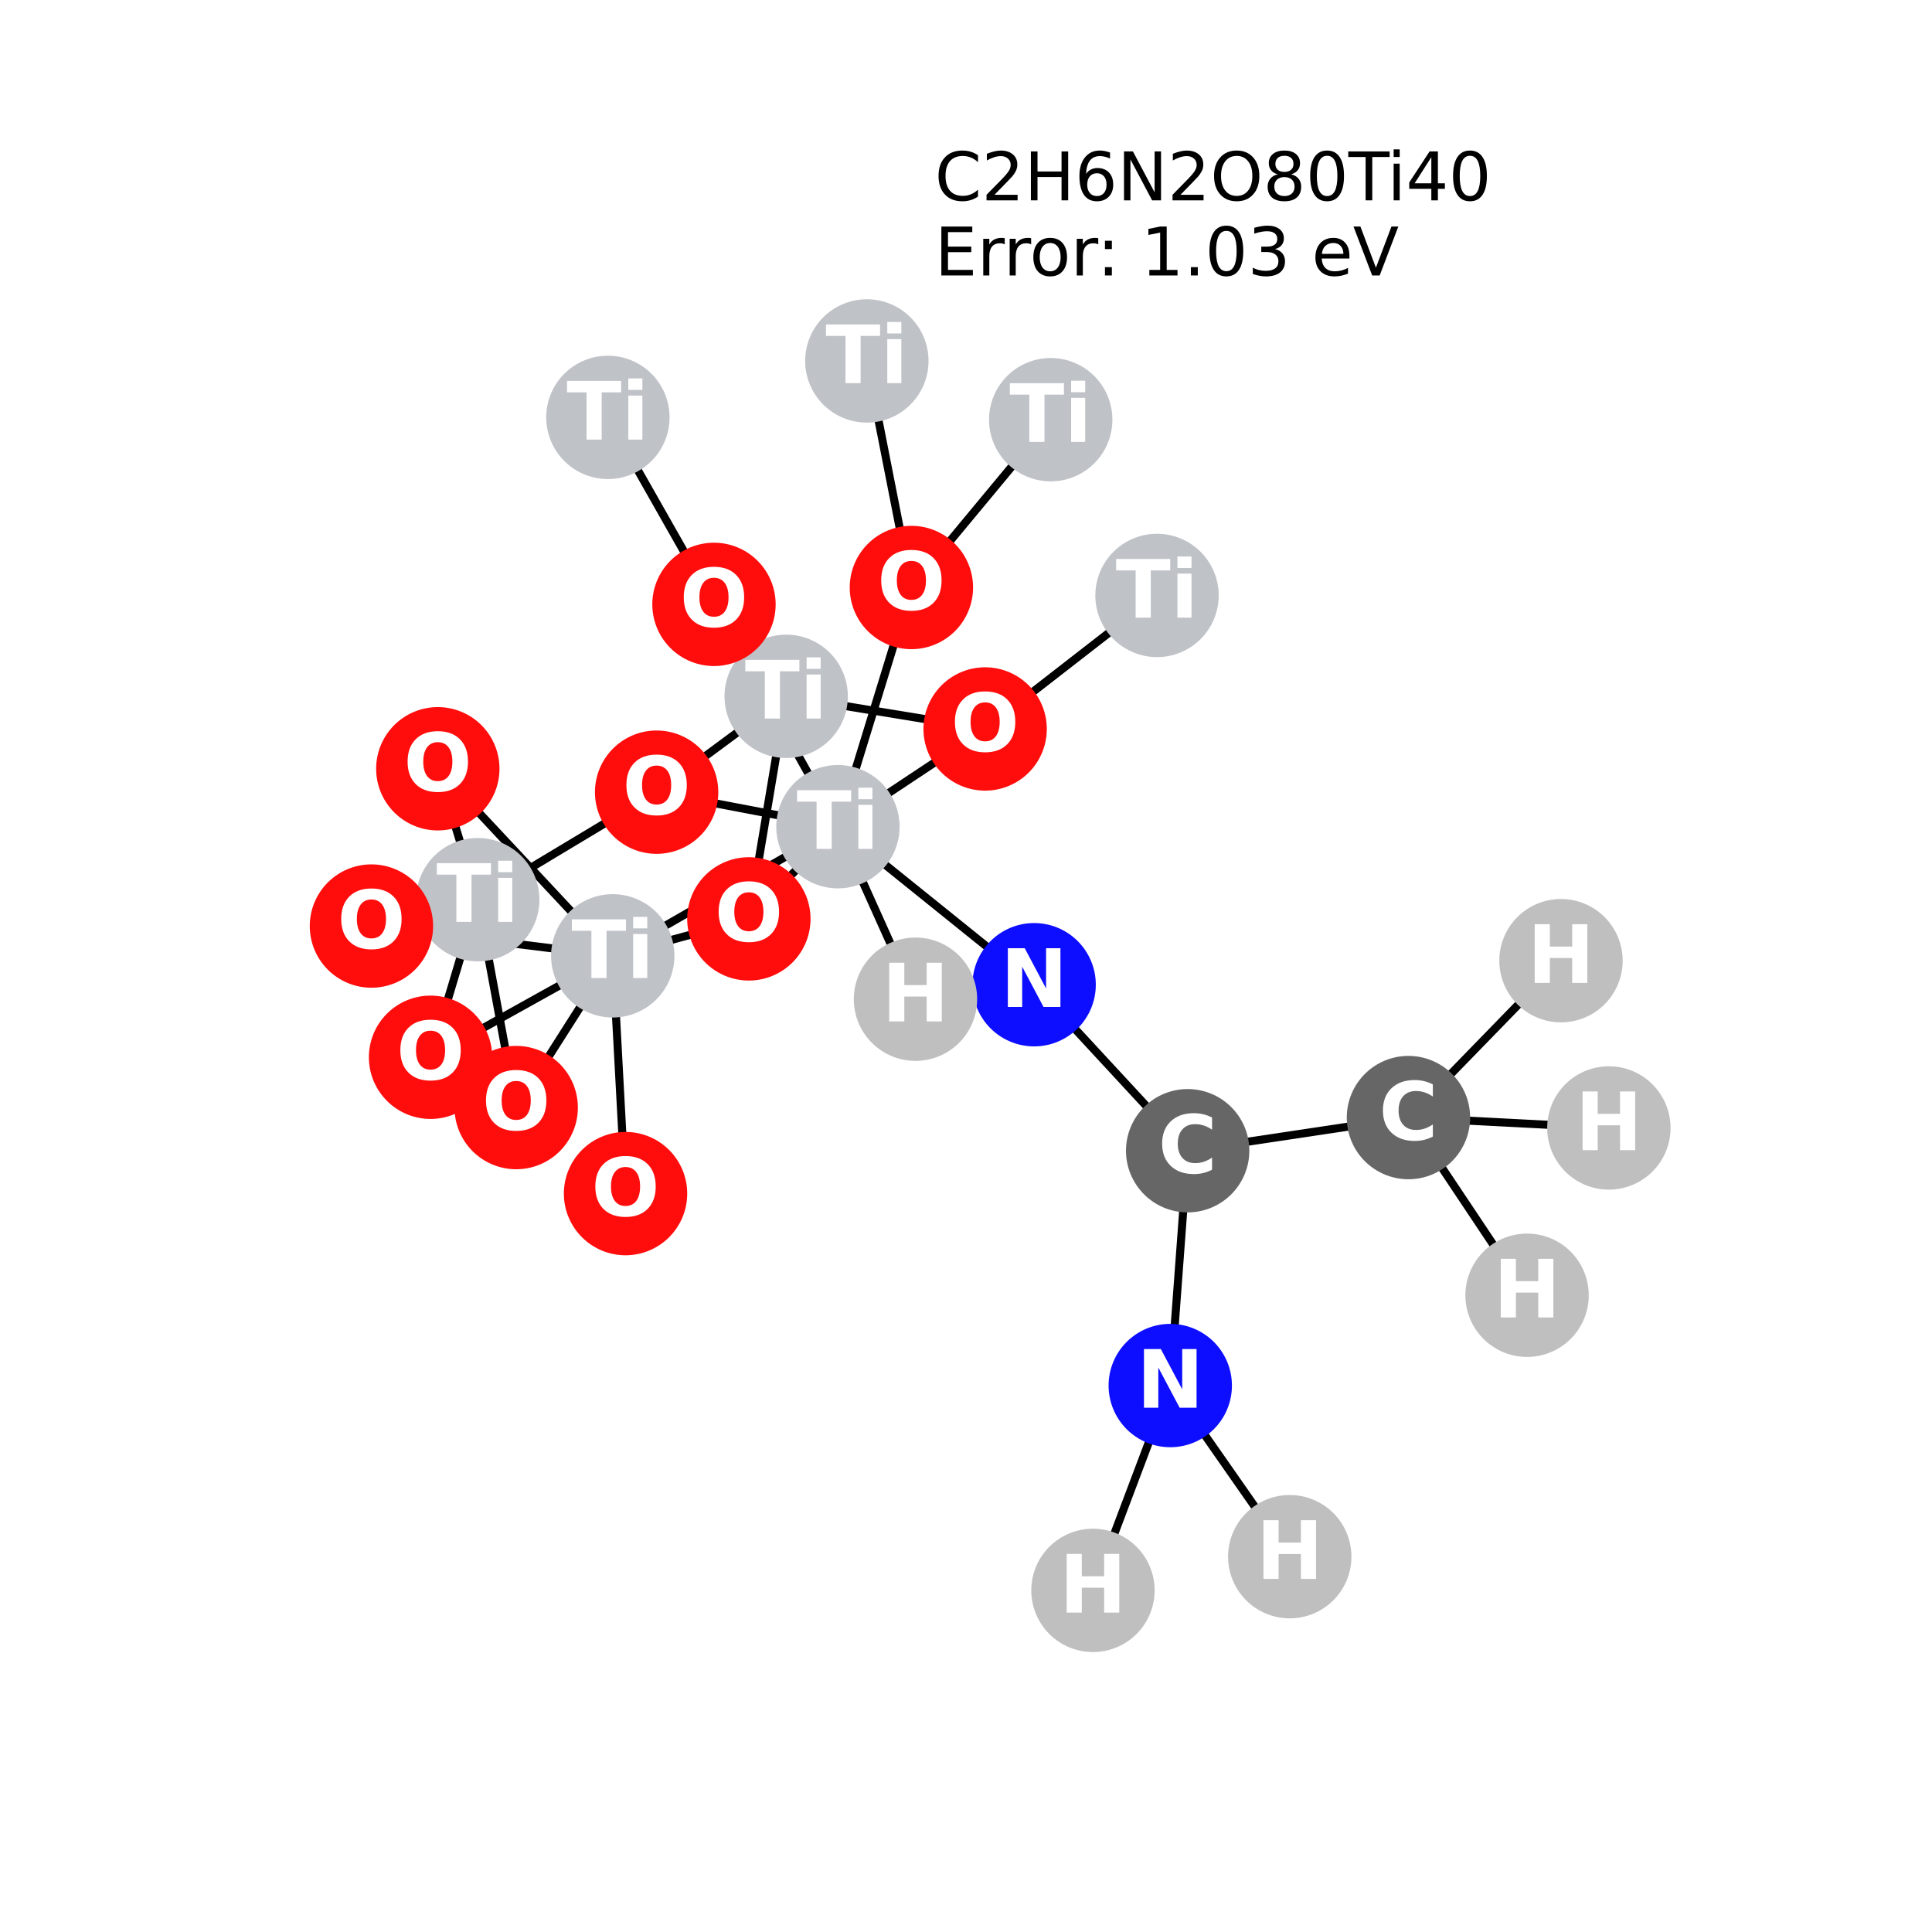
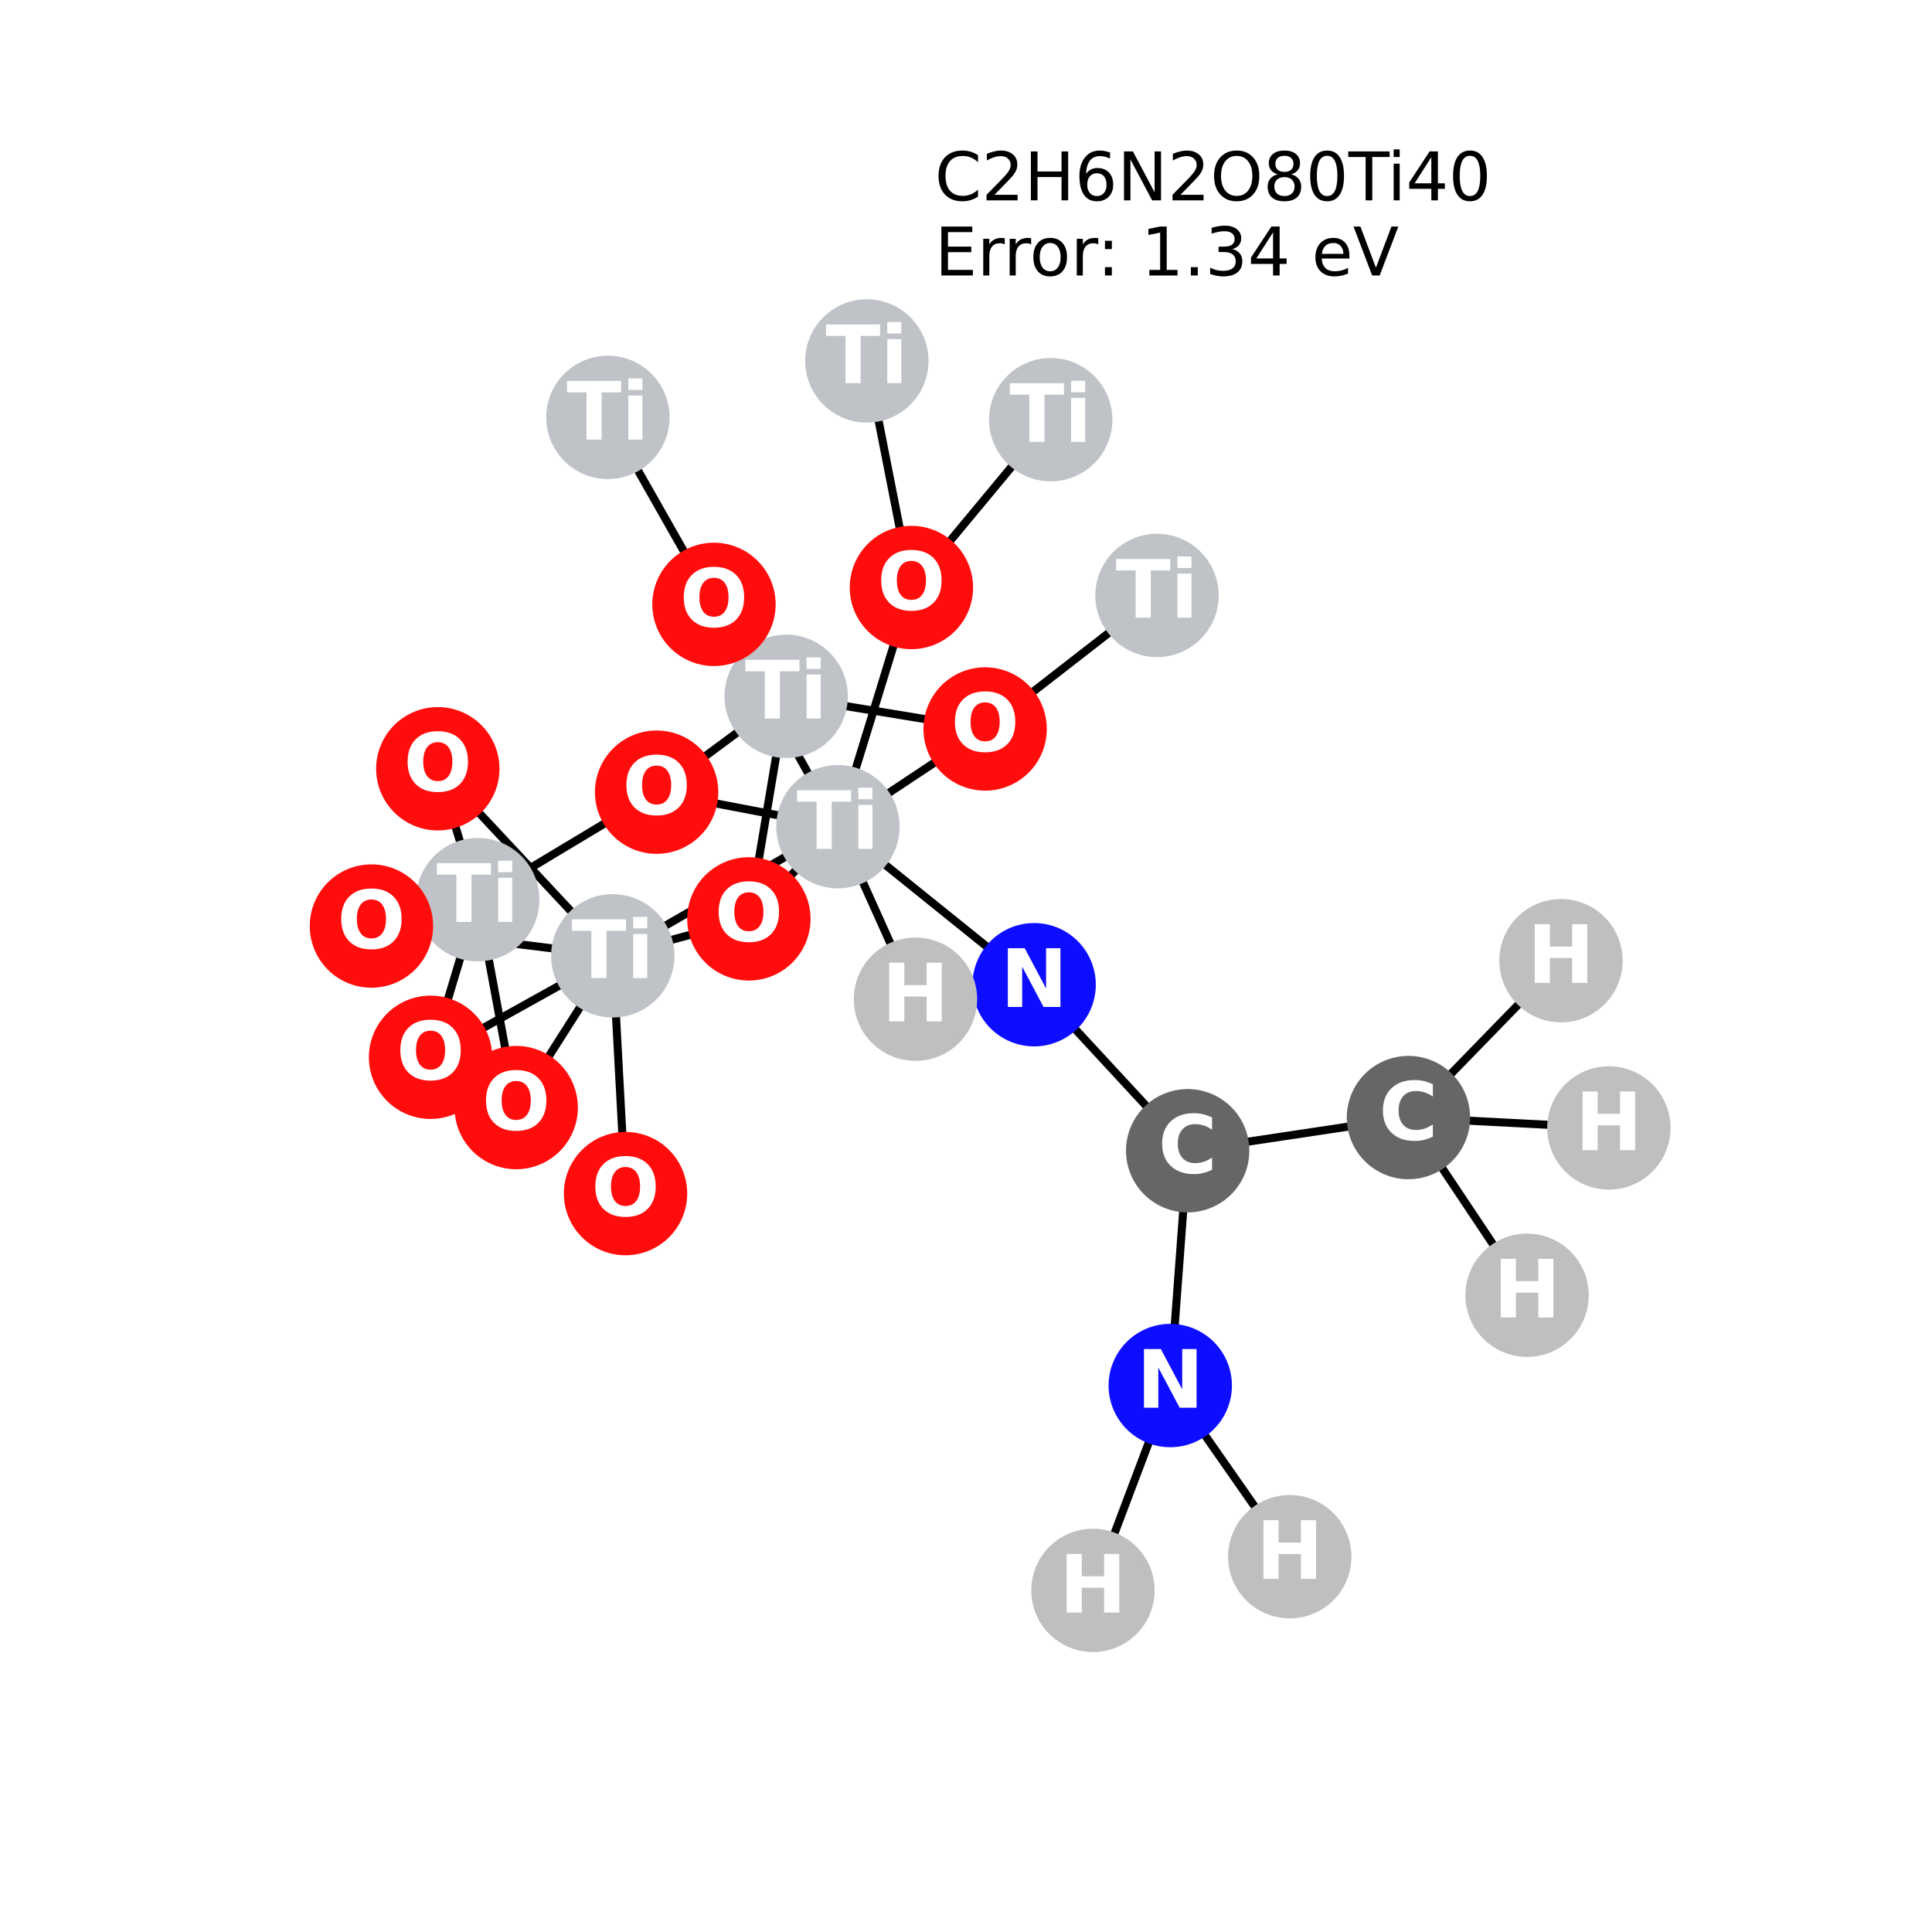
<svg xmlns="http://www.w3.org/2000/svg" xmlns:xlink="http://www.w3.org/1999/xlink" width="288pt" height="288pt" viewBox="0 0 288 288" version="1.1">
  <defs>
    <style type="text/css">*{stroke-linejoin: round; stroke-linecap: butt}</style>
  </defs>
  <g id="figure_1">
    <g id="patch_1">
      <path d="M 0 288  L 288 288  L 288 0  L 0 0  z " style="fill: #ffffff" />
    </g>
    <g id="axes_1">
      <g id="LineCollection_1">
-         <path d="M 239.831 168.142  L 209.955 166.595  " clip-path="url(#p69fdb4db59)" style="fill: none; stroke: #000000; stroke-width: 1.2" />
-         <path d="M 232.694 143.208  L 209.955 166.595  " clip-path="url(#p69fdb4db59)" style="fill: none; stroke: #000000; stroke-width: 1.2" />
-         <path d="M 124.91 123.233  L 91.343 142.485  " clip-path="url(#p69fdb4db59)" style="fill: none; stroke: #000000; stroke-width: 1.2" />
-         <path d="M 124.91 123.233  L 135.861 87.578  " clip-path="url(#p69fdb4db59)" style="fill: none; stroke: #000000; stroke-width: 1.2" />
-         <path d="M 124.91 123.233  L 146.851 108.666  " clip-path="url(#p69fdb4db59)" style="fill: none; stroke: #000000; stroke-width: 1.2" />
-         <path d="M 124.91 123.233  L 97.881 118.088  " clip-path="url(#p69fdb4db59)" style="fill: none; stroke: #000000; stroke-width: 1.2" />
-         <path d="M 124.91 123.233  L 106.431 90.093  " clip-path="url(#p69fdb4db59)" style="fill: none; stroke: #000000; stroke-width: 1.2" />
-         <path d="M 124.91 123.233  L 111.632 136.976  " clip-path="url(#p69fdb4db59)" style="fill: none; stroke: #000000; stroke-width: 1.2" />
-         <path d="M 124.91 123.233  L 154.156 146.791  " clip-path="url(#p69fdb4db59)" style="fill: none; stroke: #000000; stroke-width: 1.2" />
-         <path d="M 124.91 123.233  L 136.469 148.951  " clip-path="url(#p69fdb4db59)" style="fill: none; stroke: #000000; stroke-width: 1.2" />
-         <path d="M 156.627 62.561  L 135.861 87.578  " clip-path="url(#p69fdb4db59)" style="fill: none; stroke: #000000; stroke-width: 1.2" />
-         <path d="M 71.216 134.111  L 64.182 157.606  " clip-path="url(#p69fdb4db59)" style="fill: none; stroke: #000000; stroke-width: 1.2" />
-         <path d="M 71.216 134.111  L 76.949 165.105  " clip-path="url(#p69fdb4db59)" style="fill: none; stroke: #000000; stroke-width: 1.2" />
-         <path d="M 71.216 134.111  L 97.881 118.088  " clip-path="url(#p69fdb4db59)" style="fill: none; stroke: #000000; stroke-width: 1.2" />
-         <path d="M 71.216 134.111  L 65.264 114.598  " clip-path="url(#p69fdb4db59)" style="fill: none; stroke: #000000; stroke-width: 1.2" />
-         <path d="M 71.216 134.111  L 55.369 138.045  " clip-path="url(#p69fdb4db59)" style="fill: none; stroke: #000000; stroke-width: 1.2" />
-         <path d="M 172.474 88.762  L 146.851 108.666  " clip-path="url(#p69fdb4db59)" style="fill: none; stroke: #000000; stroke-width: 1.2" />
-         <path d="M 65.264 114.598  L 91.343 142.485  " clip-path="url(#p69fdb4db59)" style="fill: none; stroke: #000000; stroke-width: 1.2" />
-         <path d="M 117.193 103.799  L 146.851 108.666  " clip-path="url(#p69fdb4db59)" style="fill: none; stroke: #000000; stroke-width: 1.2" />
-         <path d="M 117.193 103.799  L 97.881 118.088  " clip-path="url(#p69fdb4db59)" style="fill: none; stroke: #000000; stroke-width: 1.2" />
-         <path d="M 117.193 103.799  L 106.431 90.093  " clip-path="url(#p69fdb4db59)" style="fill: none; stroke: #000000; stroke-width: 1.2" />
-         <path d="M 117.193 103.799  L 111.632 136.976  " clip-path="url(#p69fdb4db59)" style="fill: none; stroke: #000000; stroke-width: 1.2" />
-         <path d="M 55.369 138.045  L 91.343 142.485  " clip-path="url(#p69fdb4db59)" style="fill: none; stroke: #000000; stroke-width: 1.2" />
-         <path d="M 129.22 53.804  L 135.861 87.578  " clip-path="url(#p69fdb4db59)" style="fill: none; stroke: #000000; stroke-width: 1.2" />
-         <path d="M 91.343 142.485  L 64.182 157.606  " clip-path="url(#p69fdb4db59)" style="fill: none; stroke: #000000; stroke-width: 1.2" />
-         <path d="M 91.343 142.485  L 76.949 165.105  " clip-path="url(#p69fdb4db59)" style="fill: none; stroke: #000000; stroke-width: 1.2" />
-         <path d="M 91.343 142.485  L 111.632 136.976  " clip-path="url(#p69fdb4db59)" style="fill: none; stroke: #000000; stroke-width: 1.2" />
-         <path d="M 91.343 142.485  L 93.248 177.928  " clip-path="url(#p69fdb4db59)" style="fill: none; stroke: #000000; stroke-width: 1.2" />
-         <path d="M 106.431 90.093  L 90.618 62.219  " clip-path="url(#p69fdb4db59)" style="fill: none; stroke: #000000; stroke-width: 1.2" />
-         <path d="M 177.043 171.536  L 154.156 146.791  " clip-path="url(#p69fdb4db59)" style="fill: none; stroke: #000000; stroke-width: 1.2" />
-         <path d="M 177.043 171.536  L 174.448 206.541  " clip-path="url(#p69fdb4db59)" style="fill: none; stroke: #000000; stroke-width: 1.2" />
-         <path d="M 177.043 171.536  L 209.955 166.595  " clip-path="url(#p69fdb4db59)" style="fill: none; stroke: #000000; stroke-width: 1.2" />
-         <path d="M 154.156 146.791  L 136.469 148.951  " clip-path="url(#p69fdb4db59)" style="fill: none; stroke: #000000; stroke-width: 1.2" />
-         <path d="M 174.448 206.541  L 162.925 237.076  " clip-path="url(#p69fdb4db59)" style="fill: none; stroke: #000000; stroke-width: 1.2" />
-         <path d="M 174.448 206.541  L 192.261 232.051  " clip-path="url(#p69fdb4db59)" style="fill: none; stroke: #000000; stroke-width: 1.2" />
-         <path d="M 209.955 166.595  L 227.637 193.083  " clip-path="url(#p69fdb4db59)" style="fill: none; stroke: #000000; stroke-width: 1.2" />
+         <path d="M 239.831 168.142  L 209.955 166.595  " clip-path="url(#pa25689c095)" style="fill: none; stroke: #000000; stroke-width: 1.2" />
+         <path d="M 232.694 143.208  L 209.955 166.595  " clip-path="url(#pa25689c095)" style="fill: none; stroke: #000000; stroke-width: 1.2" />
+         <path d="M 124.91 123.233  L 91.343 142.485  " clip-path="url(#pa25689c095)" style="fill: none; stroke: #000000; stroke-width: 1.2" />
+         <path d="M 124.91 123.233  L 135.861 87.578  " clip-path="url(#pa25689c095)" style="fill: none; stroke: #000000; stroke-width: 1.2" />
+         <path d="M 124.91 123.233  L 146.851 108.666  " clip-path="url(#pa25689c095)" style="fill: none; stroke: #000000; stroke-width: 1.2" />
+         <path d="M 124.91 123.233  L 97.881 118.088  " clip-path="url(#pa25689c095)" style="fill: none; stroke: #000000; stroke-width: 1.2" />
+         <path d="M 124.91 123.233  L 106.431 90.093  " clip-path="url(#pa25689c095)" style="fill: none; stroke: #000000; stroke-width: 1.2" />
+         <path d="M 124.91 123.233  L 111.632 136.976  " clip-path="url(#pa25689c095)" style="fill: none; stroke: #000000; stroke-width: 1.2" />
+         <path d="M 124.91 123.233  L 154.156 146.791  " clip-path="url(#pa25689c095)" style="fill: none; stroke: #000000; stroke-width: 1.2" />
+         <path d="M 124.91 123.233  L 136.469 148.951  " clip-path="url(#pa25689c095)" style="fill: none; stroke: #000000; stroke-width: 1.2" />
+         <path d="M 156.627 62.561  L 135.861 87.578  " clip-path="url(#pa25689c095)" style="fill: none; stroke: #000000; stroke-width: 1.2" />
+         <path d="M 71.216 134.111  L 64.182 157.606  " clip-path="url(#pa25689c095)" style="fill: none; stroke: #000000; stroke-width: 1.2" />
+         <path d="M 71.216 134.111  L 76.949 165.105  " clip-path="url(#pa25689c095)" style="fill: none; stroke: #000000; stroke-width: 1.2" />
+         <path d="M 71.216 134.111  L 97.881 118.088  " clip-path="url(#pa25689c095)" style="fill: none; stroke: #000000; stroke-width: 1.2" />
+         <path d="M 71.216 134.111  L 65.264 114.598  " clip-path="url(#pa25689c095)" style="fill: none; stroke: #000000; stroke-width: 1.2" />
+         <path d="M 71.216 134.111  L 55.369 138.045  " clip-path="url(#pa25689c095)" style="fill: none; stroke: #000000; stroke-width: 1.2" />
+         <path d="M 172.474 88.762  L 146.851 108.666  " clip-path="url(#pa25689c095)" style="fill: none; stroke: #000000; stroke-width: 1.2" />
+         <path d="M 65.264 114.598  L 91.343 142.485  " clip-path="url(#pa25689c095)" style="fill: none; stroke: #000000; stroke-width: 1.2" />
+         <path d="M 117.193 103.799  L 146.851 108.666  " clip-path="url(#pa25689c095)" style="fill: none; stroke: #000000; stroke-width: 1.2" />
+         <path d="M 117.193 103.799  L 97.881 118.088  " clip-path="url(#pa25689c095)" style="fill: none; stroke: #000000; stroke-width: 1.2" />
+         <path d="M 117.193 103.799  L 106.431 90.093  " clip-path="url(#pa25689c095)" style="fill: none; stroke: #000000; stroke-width: 1.2" />
+         <path d="M 117.193 103.799  L 111.632 136.976  " clip-path="url(#pa25689c095)" style="fill: none; stroke: #000000; stroke-width: 1.2" />
+         <path d="M 55.369 138.045  L 91.343 142.485  " clip-path="url(#pa25689c095)" style="fill: none; stroke: #000000; stroke-width: 1.2" />
+         <path d="M 129.22 53.804  L 135.861 87.578  " clip-path="url(#pa25689c095)" style="fill: none; stroke: #000000; stroke-width: 1.2" />
+         <path d="M 91.343 142.485  L 64.182 157.606  " clip-path="url(#pa25689c095)" style="fill: none; stroke: #000000; stroke-width: 1.2" />
+         <path d="M 91.343 142.485  L 76.949 165.105  " clip-path="url(#pa25689c095)" style="fill: none; stroke: #000000; stroke-width: 1.2" />
+         <path d="M 91.343 142.485  L 111.632 136.976  " clip-path="url(#pa25689c095)" style="fill: none; stroke: #000000; stroke-width: 1.2" />
+         <path d="M 91.343 142.485  L 93.248 177.928  " clip-path="url(#pa25689c095)" style="fill: none; stroke: #000000; stroke-width: 1.2" />
+         <path d="M 106.431 90.093  L 90.618 62.219  " clip-path="url(#pa25689c095)" style="fill: none; stroke: #000000; stroke-width: 1.2" />
+         <path d="M 177.043 171.536  L 154.156 146.791  " clip-path="url(#pa25689c095)" style="fill: none; stroke: #000000; stroke-width: 1.2" />
+         <path d="M 177.043 171.536  L 174.448 206.541  " clip-path="url(#pa25689c095)" style="fill: none; stroke: #000000; stroke-width: 1.2" />
+         <path d="M 177.043 171.536  L 209.955 166.595  " clip-path="url(#pa25689c095)" style="fill: none; stroke: #000000; stroke-width: 1.2" />
+         <path d="M 154.156 146.791  L 136.469 148.951  " clip-path="url(#pa25689c095)" style="fill: none; stroke: #000000; stroke-width: 1.2" />
+         <path d="M 174.448 206.541  L 162.925 237.076  " clip-path="url(#pa25689c095)" style="fill: none; stroke: #000000; stroke-width: 1.2" />
+         <path d="M 174.448 206.541  L 192.261 232.051  " clip-path="url(#pa25689c095)" style="fill: none; stroke: #000000; stroke-width: 1.2" />
+         <path d="M 209.955 166.595  L 227.637 193.083  " clip-path="url(#pa25689c095)" style="fill: none; stroke: #000000; stroke-width: 1.2" />
      </g>
      <g id="PathCollection_1">
        <defs>
-           <path id="C0_0_588d892ccf" d="M 0 8.944  C 2.372 8.944 4.647 8.002 6.325 6.325  C 8.002 4.647 8.944 2.372 8.944 -0  C 8.944 -2.372 8.002 -4.647 6.325 -6.325  C 4.647 -8.002 2.372 -8.944 0 -8.944  C -2.372 -8.944 -4.647 -8.002 -6.325 -6.325  C -8.002 -4.647 -8.944 -2.372 -8.944 0  C -8.944 2.372 -8.002 4.647 -6.325 6.325  C -4.647 8.002 -2.372 8.944 0 8.944  z " />
+           <path id="C0_0_7d4611b670" d="M 0 8.944  C 2.372 8.944 4.647 8.002 6.325 6.325  C 8.002 4.647 8.944 2.372 8.944 -0  C 8.944 -2.372 8.002 -4.647 6.325 -6.325  C 4.647 -8.002 2.372 -8.944 0 -8.944  C -2.372 -8.944 -4.647 -8.002 -6.325 -6.325  C -8.002 -4.647 -8.944 -2.372 -8.944 0  C -8.944 2.372 -8.002 4.647 -6.325 6.325  C -4.647 8.002 -2.372 8.944 0 8.944  z " />
        </defs>
-         <g clip-path="url(#p69fdb4db59)">
-           <use xlink:href="#C0_0_588d892ccf" x="239.831" y="168.142" style="fill: #bfbfbf; stroke: #bfbfbf; stroke-width: 0.5" />
-         </g>
-         <g clip-path="url(#p69fdb4db59)">
-           <use xlink:href="#C0_0_588d892ccf" x="232.694" y="143.208" style="fill: #bfbfbf; stroke: #bfbfbf; stroke-width: 0.5" />
-         </g>
-         <g clip-path="url(#p69fdb4db59)">
-           <use xlink:href="#C0_0_588d892ccf" x="124.91" y="123.233" style="fill: #bfc2c7; stroke: #bfc2c7; stroke-width: 0.5" />
-         </g>
-         <g clip-path="url(#p69fdb4db59)">
-           <use xlink:href="#C0_0_588d892ccf" x="156.627" y="62.561" style="fill: #bfc2c7; stroke: #bfc2c7; stroke-width: 0.5" />
-         </g>
-         <g clip-path="url(#p69fdb4db59)">
-           <use xlink:href="#C0_0_588d892ccf" x="71.216" y="134.111" style="fill: #bfc2c7; stroke: #bfc2c7; stroke-width: 0.5" />
-         </g>
-         <g clip-path="url(#p69fdb4db59)">
-           <use xlink:href="#C0_0_588d892ccf" x="172.474" y="88.762" style="fill: #bfc2c7; stroke: #bfc2c7; stroke-width: 0.5" />
-         </g>
-         <g clip-path="url(#p69fdb4db59)">
-           <use xlink:href="#C0_0_588d892ccf" x="65.264" y="114.598" style="fill: #ff0d0d; stroke: #ff0d0d; stroke-width: 0.5" />
-         </g>
-         <g clip-path="url(#p69fdb4db59)">
-           <use xlink:href="#C0_0_588d892ccf" x="117.193" y="103.799" style="fill: #bfc2c7; stroke: #bfc2c7; stroke-width: 0.5" />
-         </g>
-         <g clip-path="url(#p69fdb4db59)">
-           <use xlink:href="#C0_0_588d892ccf" x="55.369" y="138.045" style="fill: #ff0d0d; stroke: #ff0d0d; stroke-width: 0.5" />
-         </g>
-         <g clip-path="url(#p69fdb4db59)">
-           <use xlink:href="#C0_0_588d892ccf" x="129.22" y="53.804" style="fill: #bfc2c7; stroke: #bfc2c7; stroke-width: 0.5" />
-         </g>
-         <g clip-path="url(#p69fdb4db59)">
-           <use xlink:href="#C0_0_588d892ccf" x="91.343" y="142.485" style="fill: #bfc2c7; stroke: #bfc2c7; stroke-width: 0.5" />
-         </g>
-         <g clip-path="url(#p69fdb4db59)">
-           <use xlink:href="#C0_0_588d892ccf" x="106.431" y="90.093" style="fill: #ff0d0d; stroke: #ff0d0d; stroke-width: 0.5" />
-         </g>
-         <g clip-path="url(#p69fdb4db59)">
-           <use xlink:href="#C0_0_588d892ccf" x="111.632" y="136.976" style="fill: #ff0d0d; stroke: #ff0d0d; stroke-width: 0.5" />
-         </g>
-         <g clip-path="url(#p69fdb4db59)">
-           <use xlink:href="#C0_0_588d892ccf" x="90.618" y="62.219" style="fill: #bfc2c7; stroke: #bfc2c7; stroke-width: 0.5" />
-         </g>
-         <g clip-path="url(#p69fdb4db59)">
-           <use xlink:href="#C0_0_588d892ccf" x="97.881" y="118.088" style="fill: #ff0d0d; stroke: #ff0d0d; stroke-width: 0.5" />
-         </g>
-         <g clip-path="url(#p69fdb4db59)">
-           <use xlink:href="#C0_0_588d892ccf" x="64.182" y="157.606" style="fill: #ff0d0d; stroke: #ff0d0d; stroke-width: 0.5" />
-         </g>
-         <g clip-path="url(#p69fdb4db59)">
-           <use xlink:href="#C0_0_588d892ccf" x="135.861" y="87.578" style="fill: #ff0d0d; stroke: #ff0d0d; stroke-width: 0.5" />
-         </g>
-         <g clip-path="url(#p69fdb4db59)">
-           <use xlink:href="#C0_0_588d892ccf" x="76.949" y="165.105" style="fill: #ff0d0d; stroke: #ff0d0d; stroke-width: 0.5" />
-         </g>
-         <g clip-path="url(#p69fdb4db59)">
-           <use xlink:href="#C0_0_588d892ccf" x="93.248" y="177.928" style="fill: #ff0d0d; stroke: #ff0d0d; stroke-width: 0.5" />
-         </g>
-         <g clip-path="url(#p69fdb4db59)">
-           <use xlink:href="#C0_0_588d892ccf" x="146.851" y="108.666" style="fill: #ff0d0d; stroke: #ff0d0d; stroke-width: 0.5" />
-         </g>
-         <g clip-path="url(#p69fdb4db59)">
-           <use xlink:href="#C0_0_588d892ccf" x="177.043" y="171.536" style="fill: #666666; stroke: #666666; stroke-width: 0.5" />
-         </g>
-         <g clip-path="url(#p69fdb4db59)">
-           <use xlink:href="#C0_0_588d892ccf" x="154.156" y="146.791" style="fill: #0d0dff; stroke: #0d0dff; stroke-width: 0.5" />
-         </g>
-         <g clip-path="url(#p69fdb4db59)">
-           <use xlink:href="#C0_0_588d892ccf" x="136.469" y="148.951" style="fill: #bfbfbf; stroke: #bfbfbf; stroke-width: 0.5" />
-         </g>
-         <g clip-path="url(#p69fdb4db59)">
-           <use xlink:href="#C0_0_588d892ccf" x="174.448" y="206.541" style="fill: #0d0dff; stroke: #0d0dff; stroke-width: 0.5" />
-         </g>
-         <g clip-path="url(#p69fdb4db59)">
-           <use xlink:href="#C0_0_588d892ccf" x="162.925" y="237.076" style="fill: #bfbfbf; stroke: #bfbfbf; stroke-width: 0.5" />
-         </g>
-         <g clip-path="url(#p69fdb4db59)">
-           <use xlink:href="#C0_0_588d892ccf" x="192.261" y="232.051" style="fill: #bfbfbf; stroke: #bfbfbf; stroke-width: 0.5" />
-         </g>
-         <g clip-path="url(#p69fdb4db59)">
-           <use xlink:href="#C0_0_588d892ccf" x="209.955" y="166.595" style="fill: #666666; stroke: #666666; stroke-width: 0.5" />
-         </g>
-         <g clip-path="url(#p69fdb4db59)">
-           <use xlink:href="#C0_0_588d892ccf" x="227.637" y="193.083" style="fill: #bfbfbf; stroke: #bfbfbf; stroke-width: 0.5" />
+         <g clip-path="url(#pa25689c095)">
+           <use xlink:href="#C0_0_7d4611b670" x="239.831" y="168.142" style="fill: #bfbfbf; stroke: #bfbfbf; stroke-width: 0.5" />
+         </g>
+         <g clip-path="url(#pa25689c095)">
+           <use xlink:href="#C0_0_7d4611b670" x="232.694" y="143.208" style="fill: #bfbfbf; stroke: #bfbfbf; stroke-width: 0.5" />
+         </g>
+         <g clip-path="url(#pa25689c095)">
+           <use xlink:href="#C0_0_7d4611b670" x="124.91" y="123.233" style="fill: #bfc2c7; stroke: #bfc2c7; stroke-width: 0.5" />
+         </g>
+         <g clip-path="url(#pa25689c095)">
+           <use xlink:href="#C0_0_7d4611b670" x="156.627" y="62.561" style="fill: #bfc2c7; stroke: #bfc2c7; stroke-width: 0.5" />
+         </g>
+         <g clip-path="url(#pa25689c095)">
+           <use xlink:href="#C0_0_7d4611b670" x="71.216" y="134.111" style="fill: #bfc2c7; stroke: #bfc2c7; stroke-width: 0.5" />
+         </g>
+         <g clip-path="url(#pa25689c095)">
+           <use xlink:href="#C0_0_7d4611b670" x="172.474" y="88.762" style="fill: #bfc2c7; stroke: #bfc2c7; stroke-width: 0.5" />
+         </g>
+         <g clip-path="url(#pa25689c095)">
+           <use xlink:href="#C0_0_7d4611b670" x="65.264" y="114.598" style="fill: #ff0d0d; stroke: #ff0d0d; stroke-width: 0.5" />
+         </g>
+         <g clip-path="url(#pa25689c095)">
+           <use xlink:href="#C0_0_7d4611b670" x="117.193" y="103.799" style="fill: #bfc2c7; stroke: #bfc2c7; stroke-width: 0.5" />
+         </g>
+         <g clip-path="url(#pa25689c095)">
+           <use xlink:href="#C0_0_7d4611b670" x="55.369" y="138.045" style="fill: #ff0d0d; stroke: #ff0d0d; stroke-width: 0.5" />
+         </g>
+         <g clip-path="url(#pa25689c095)">
+           <use xlink:href="#C0_0_7d4611b670" x="129.22" y="53.804" style="fill: #bfc2c7; stroke: #bfc2c7; stroke-width: 0.5" />
+         </g>
+         <g clip-path="url(#pa25689c095)">
+           <use xlink:href="#C0_0_7d4611b670" x="91.343" y="142.485" style="fill: #bfc2c7; stroke: #bfc2c7; stroke-width: 0.5" />
+         </g>
+         <g clip-path="url(#pa25689c095)">
+           <use xlink:href="#C0_0_7d4611b670" x="106.431" y="90.093" style="fill: #ff0d0d; stroke: #ff0d0d; stroke-width: 0.5" />
+         </g>
+         <g clip-path="url(#pa25689c095)">
+           <use xlink:href="#C0_0_7d4611b670" x="111.632" y="136.976" style="fill: #ff0d0d; stroke: #ff0d0d; stroke-width: 0.5" />
+         </g>
+         <g clip-path="url(#pa25689c095)">
+           <use xlink:href="#C0_0_7d4611b670" x="90.618" y="62.219" style="fill: #bfc2c7; stroke: #bfc2c7; stroke-width: 0.5" />
+         </g>
+         <g clip-path="url(#pa25689c095)">
+           <use xlink:href="#C0_0_7d4611b670" x="97.881" y="118.088" style="fill: #ff0d0d; stroke: #ff0d0d; stroke-width: 0.5" />
+         </g>
+         <g clip-path="url(#pa25689c095)">
+           <use xlink:href="#C0_0_7d4611b670" x="64.182" y="157.606" style="fill: #ff0d0d; stroke: #ff0d0d; stroke-width: 0.5" />
+         </g>
+         <g clip-path="url(#pa25689c095)">
+           <use xlink:href="#C0_0_7d4611b670" x="135.861" y="87.578" style="fill: #ff0d0d; stroke: #ff0d0d; stroke-width: 0.5" />
+         </g>
+         <g clip-path="url(#pa25689c095)">
+           <use xlink:href="#C0_0_7d4611b670" x="76.949" y="165.105" style="fill: #ff0d0d; stroke: #ff0d0d; stroke-width: 0.5" />
+         </g>
+         <g clip-path="url(#pa25689c095)">
+           <use xlink:href="#C0_0_7d4611b670" x="93.248" y="177.928" style="fill: #ff0d0d; stroke: #ff0d0d; stroke-width: 0.5" />
+         </g>
+         <g clip-path="url(#pa25689c095)">
+           <use xlink:href="#C0_0_7d4611b670" x="146.851" y="108.666" style="fill: #ff0d0d; stroke: #ff0d0d; stroke-width: 0.5" />
+         </g>
+         <g clip-path="url(#pa25689c095)">
+           <use xlink:href="#C0_0_7d4611b670" x="177.043" y="171.536" style="fill: #666666; stroke: #666666; stroke-width: 0.5" />
+         </g>
+         <g clip-path="url(#pa25689c095)">
+           <use xlink:href="#C0_0_7d4611b670" x="154.156" y="146.791" style="fill: #0d0dff; stroke: #0d0dff; stroke-width: 0.5" />
+         </g>
+         <g clip-path="url(#pa25689c095)">
+           <use xlink:href="#C0_0_7d4611b670" x="136.469" y="148.951" style="fill: #bfbfbf; stroke: #bfbfbf; stroke-width: 0.5" />
+         </g>
+         <g clip-path="url(#pa25689c095)">
+           <use xlink:href="#C0_0_7d4611b670" x="174.448" y="206.541" style="fill: #0d0dff; stroke: #0d0dff; stroke-width: 0.5" />
+         </g>
+         <g clip-path="url(#pa25689c095)">
+           <use xlink:href="#C0_0_7d4611b670" x="162.925" y="237.076" style="fill: #bfbfbf; stroke: #bfbfbf; stroke-width: 0.5" />
+         </g>
+         <g clip-path="url(#pa25689c095)">
+           <use xlink:href="#C0_0_7d4611b670" x="192.261" y="232.051" style="fill: #bfbfbf; stroke: #bfbfbf; stroke-width: 0.5" />
+         </g>
+         <g clip-path="url(#pa25689c095)">
+           <use xlink:href="#C0_0_7d4611b670" x="209.955" y="166.595" style="fill: #666666; stroke: #666666; stroke-width: 0.5" />
+         </g>
+         <g clip-path="url(#pa25689c095)">
+           <use xlink:href="#C0_0_7d4611b670" x="227.637" y="193.083" style="fill: #bfbfbf; stroke: #bfbfbf; stroke-width: 0.5" />
        </g>
      </g>
      <g id="text_1">
-         <g clip-path="url(#p69fdb4db59)">
+         <g clip-path="url(#pa25689c095)">
          <g style="fill: #ffffff" transform="translate(234.8102 171.4535) scale(0.12 -0.12)">
            <defs>
              <path id="DejaVuSans-Bold-48" d="M 588 4666  L 1791 4666  L 1791 2888  L 3566 2888  L 3566 4666  L 4769 4666  L 4769 0  L 3566 0  L 3566 1978  L 1791 1978  L 1791 0  L 588 0  L 588 4666  z " transform="scale(0.015625)" />
            </defs>
            <use xlink:href="#DejaVuSans-Bold-48" />
          </g>
        </g>
      </g>
      <g id="text_2">
-         <g clip-path="url(#p69fdb4db59)">
+         <g clip-path="url(#pa25689c095)">
          <g style="fill: #ffffff" transform="translate(227.6731 146.519) scale(0.12 -0.12)">
            <use xlink:href="#DejaVuSans-Bold-48" />
          </g>
        </g>
      </g>
      <g id="text_3">
-         <g clip-path="url(#p69fdb4db59)">
+         <g clip-path="url(#pa25689c095)">
          <g style="fill: #ffffff" transform="translate(118.7597 126.544) scale(0.12 -0.12)">
            <defs>
              <path id="DejaVuSans-Bold-54" d="M 31 4666  L 4331 4666  L 4331 3756  L 2784 3756  L 2784 0  L 1581 0  L 1581 3756  L 31 3756  L 31 4666  z " transform="scale(0.015625)" />
              <path id="DejaVuSans-Bold-69" d="M 538 3500  L 1656 3500  L 1656 0  L 538 0  L 538 3500  z M 538 4863  L 1656 4863  L 1656 3950  L 538 3950  L 538 4863  z " transform="scale(0.015625)" />
            </defs>
            <use xlink:href="#DejaVuSans-Bold-54" />
            <use xlink:href="#DejaVuSans-Bold-69" transform="translate(68.21289 0)" />
          </g>
        </g>
      </g>
      <g id="text_4">
-         <g clip-path="url(#p69fdb4db59)">
+         <g clip-path="url(#pa25689c095)">
          <g style="fill: #ffffff" transform="translate(150.4769 65.8723) scale(0.12 -0.12)">
            <use xlink:href="#DejaVuSans-Bold-54" />
            <use xlink:href="#DejaVuSans-Bold-69" transform="translate(68.21289 0)" />
          </g>
        </g>
      </g>
      <g id="text_5">
-         <g clip-path="url(#p69fdb4db59)">
+         <g clip-path="url(#pa25689c095)">
          <g style="fill: #ffffff" transform="translate(65.06632 137.4223) scale(0.12 -0.12)">
            <use xlink:href="#DejaVuSans-Bold-54" />
            <use xlink:href="#DejaVuSans-Bold-69" transform="translate(68.21289 0)" />
          </g>
        </g>
      </g>
      <g id="text_6">
-         <g clip-path="url(#p69fdb4db59)">
+         <g clip-path="url(#pa25689c095)">
          <g style="fill: #ffffff" transform="translate(166.3235 92.07352) scale(0.12 -0.12)">
            <use xlink:href="#DejaVuSans-Bold-54" />
            <use xlink:href="#DejaVuSans-Bold-69" transform="translate(68.21289 0)" />
          </g>
        </g>
      </g>
      <g id="text_7">
-         <g clip-path="url(#p69fdb4db59)">
+         <g clip-path="url(#pa25689c095)">
          <g style="fill: #ffffff" transform="translate(60.16327 117.9089) scale(0.12 -0.12)">
            <defs>
              <path id="DejaVuSans-Bold-4f" d="M 2719 3878  Q 2169 3878 1866 3472  Q 1563 3066 1563 2328  Q 1563 1594 1866 1187  Q 2169 781 2719 781  Q 3272 781 3575 1187  Q 3878 1594 3878 2328  Q 3878 3066 3575 3472  Q 3272 3878 2719 3878  z M 2719 4750  Q 3844 4750 4481 4106  Q 5119 3463 5119 2328  Q 5119 1197 4481 553  Q 3844 -91 2719 -91  Q 1597 -91 958 553  Q 319 1197 319 2328  Q 319 3463 958 4106  Q 1597 4750 2719 4750  z " transform="scale(0.015625)" />
            </defs>
            <use xlink:href="#DejaVuSans-Bold-4f" />
          </g>
        </g>
      </g>
      <g id="text_8">
-         <g clip-path="url(#p69fdb4db59)">
+         <g clip-path="url(#pa25689c095)">
          <g style="fill: #ffffff" transform="translate(111.0434 107.1105) scale(0.12 -0.12)">
            <use xlink:href="#DejaVuSans-Bold-54" />
            <use xlink:href="#DejaVuSans-Bold-69" transform="translate(68.21289 0)" />
          </g>
        </g>
      </g>
      <g id="text_9">
-         <g clip-path="url(#p69fdb4db59)">
+         <g clip-path="url(#pa25689c095)">
          <g style="fill: #ffffff" transform="translate(50.26766 141.3561) scale(0.12 -0.12)">
            <use xlink:href="#DejaVuSans-Bold-4f" />
          </g>
        </g>
      </g>
      <g id="text_10">
-         <g clip-path="url(#p69fdb4db59)">
+         <g clip-path="url(#pa25689c095)">
          <g style="fill: #ffffff" transform="translate(123.0703 57.11489) scale(0.12 -0.12)">
            <use xlink:href="#DejaVuSans-Bold-54" />
            <use xlink:href="#DejaVuSans-Bold-69" transform="translate(68.21289 0)" />
          </g>
        </g>
      </g>
      <g id="text_11">
-         <g clip-path="url(#p69fdb4db59)">
+         <g clip-path="url(#pa25689c095)">
          <g style="fill: #ffffff" transform="translate(85.19321 145.7964) scale(0.12 -0.12)">
            <use xlink:href="#DejaVuSans-Bold-54" />
            <use xlink:href="#DejaVuSans-Bold-69" transform="translate(68.21289 0)" />
          </g>
        </g>
      </g>
      <g id="text_12">
-         <g clip-path="url(#p69fdb4db59)">
+         <g clip-path="url(#pa25689c095)">
          <g style="fill: #ffffff" transform="translate(101.3304 93.40378) scale(0.12 -0.12)">
            <use xlink:href="#DejaVuSans-Bold-4f" />
          </g>
        </g>
      </g>
      <g id="text_13">
-         <g clip-path="url(#p69fdb4db59)">
+         <g clip-path="url(#pa25689c095)">
          <g style="fill: #ffffff" transform="translate(106.5306 140.2877) scale(0.12 -0.12)">
            <use xlink:href="#DejaVuSans-Bold-4f" />
          </g>
        </g>
      </g>
      <g id="text_14">
-         <g clip-path="url(#p69fdb4db59)">
+         <g clip-path="url(#pa25689c095)">
          <g style="fill: #ffffff" transform="translate(84.46813 65.52994) scale(0.12 -0.12)">
            <use xlink:href="#DejaVuSans-Bold-54" />
            <use xlink:href="#DejaVuSans-Bold-69" transform="translate(68.21289 0)" />
          </g>
        </g>
      </g>
      <g id="text_15">
-         <g clip-path="url(#p69fdb4db59)">
+         <g clip-path="url(#pa25689c095)">
          <g style="fill: #ffffff" transform="translate(92.77989 121.3989) scale(0.12 -0.12)">
            <use xlink:href="#DejaVuSans-Bold-4f" />
          </g>
        </g>
      </g>
      <g id="text_16">
-         <g clip-path="url(#p69fdb4db59)">
+         <g clip-path="url(#pa25689c095)">
          <g style="fill: #ffffff" transform="translate(59.08067 160.9175) scale(0.12 -0.12)">
            <use xlink:href="#DejaVuSans-Bold-4f" />
          </g>
        </g>
      </g>
      <g id="text_17">
-         <g clip-path="url(#p69fdb4db59)">
+         <g clip-path="url(#pa25689c095)">
          <g style="fill: #ffffff" transform="translate(130.7601 90.88964) scale(0.12 -0.12)">
            <use xlink:href="#DejaVuSans-Bold-4f" />
          </g>
        </g>
      </g>
      <g id="text_18">
-         <g clip-path="url(#p69fdb4db59)">
+         <g clip-path="url(#pa25689c095)">
          <g style="fill: #ffffff" transform="translate(71.84844 168.4163) scale(0.12 -0.12)">
            <use xlink:href="#DejaVuSans-Bold-4f" />
          </g>
        </g>
      </g>
      <g id="text_19">
-         <g clip-path="url(#p69fdb4db59)">
+         <g clip-path="url(#pa25689c095)">
          <g style="fill: #ffffff" transform="translate(88.14689 181.2394) scale(0.12 -0.12)">
            <use xlink:href="#DejaVuSans-Bold-4f" />
          </g>
        </g>
      </g>
      <g id="text_20">
-         <g clip-path="url(#p69fdb4db59)">
+         <g clip-path="url(#pa25689c095)">
          <g style="fill: #ffffff" transform="translate(141.75 111.9769) scale(0.12 -0.12)">
            <use xlink:href="#DejaVuSans-Bold-4f" />
          </g>
        </g>
      </g>
      <g id="text_21">
-         <g clip-path="url(#p69fdb4db59)">
+         <g clip-path="url(#pa25689c095)">
          <g style="fill: #ffffff" transform="translate(172.6397 174.8475) scale(0.12 -0.12)">
            <defs>
              <path id="DejaVuSans-Bold-43" d="M 4288 256  Q 3956 84 3597 -3  Q 3238 -91 2847 -91  Q 1681 -91 1000 561  Q 319 1213 319 2328  Q 319 3447 1000 4098  Q 1681 4750 2847 4750  Q 3238 4750 3597 4662  Q 3956 4575 4288 4403  L 4288 3438  Q 3953 3666 3628 3772  Q 3303 3878 2944 3878  Q 2300 3878 1931 3465  Q 1563 3053 1563 2328  Q 1563 1606 1931 1193  Q 2300 781 2944 781  Q 3303 781 3628 887  Q 3953 994 4288 1222  L 4288 256  z " transform="scale(0.015625)" />
            </defs>
            <use xlink:href="#DejaVuSans-Bold-43" />
          </g>
        </g>
      </g>
      <g id="text_22">
-         <g clip-path="url(#p69fdb4db59)">
+         <g clip-path="url(#pa25689c095)">
          <g style="fill: #ffffff" transform="translate(149.135 150.1022) scale(0.12 -0.12)">
            <defs>
              <path id="DejaVuSans-Bold-4e" d="M 588 4666  L 1931 4666  L 3628 1466  L 3628 4666  L 4769 4666  L 4769 0  L 3425 0  L 1728 3200  L 1728 0  L 588 0  L 588 4666  z " transform="scale(0.015625)" />
            </defs>
            <use xlink:href="#DejaVuSans-Bold-4e" />
          </g>
        </g>
      </g>
      <g id="text_23">
-         <g clip-path="url(#p69fdb4db59)">
+         <g clip-path="url(#pa25689c095)">
          <g style="fill: #ffffff" transform="translate(131.4476 152.2621) scale(0.12 -0.12)">
            <use xlink:href="#DejaVuSans-Bold-48" />
          </g>
        </g>
      </g>
      <g id="text_24">
-         <g clip-path="url(#p69fdb4db59)">
+         <g clip-path="url(#pa25689c095)">
          <g style="fill: #ffffff" transform="translate(169.4271 209.8522) scale(0.12 -0.12)">
            <use xlink:href="#DejaVuSans-Bold-4e" />
          </g>
        </g>
      </g>
      <g id="text_25">
-         <g clip-path="url(#p69fdb4db59)">
+         <g clip-path="url(#pa25689c095)">
          <g style="fill: #ffffff" transform="translate(157.9042 240.3876) scale(0.12 -0.12)">
            <use xlink:href="#DejaVuSans-Bold-48" />
          </g>
        </g>
      </g>
      <g id="text_26">
-         <g clip-path="url(#p69fdb4db59)">
+         <g clip-path="url(#pa25689c095)">
          <g style="fill: #ffffff" transform="translate(187.2395 235.3623) scale(0.12 -0.12)">
            <use xlink:href="#DejaVuSans-Bold-48" />
          </g>
        </g>
      </g>
      <g id="text_27">
-         <g clip-path="url(#p69fdb4db59)">
+         <g clip-path="url(#pa25689c095)">
          <g style="fill: #ffffff" transform="translate(205.552 169.9064) scale(0.12 -0.12)">
            <use xlink:href="#DejaVuSans-Bold-43" />
          </g>
        </g>
      </g>
      <g id="text_28">
-         <g clip-path="url(#p69fdb4db59)">
+         <g clip-path="url(#pa25689c095)">
          <g style="fill: #ffffff" transform="translate(222.6162 196.3946) scale(0.12 -0.12)">
            <use xlink:href="#DejaVuSans-Bold-48" />
          </g>
        </g>
      </g>
      <g id="text_29">
        <g transform="translate(139.3467 29.86427) scale(0.1 -0.1)">
          <defs>
            <path id="DejaVuSans-43" d="M 4122 4306  L 4122 3641  Q 3803 3938 3442 4084  Q 3081 4231 2675 4231  Q 1875 4231 1450 3742  Q 1025 3253 1025 2328  Q 1025 1406 1450 917  Q 1875 428 2675 428  Q 3081 428 3442 575  Q 3803 722 4122 1019  L 4122 359  Q 3791 134 3420 21  Q 3050 -91 2638 -91  Q 1578 -91 968 557  Q 359 1206 359 2328  Q 359 3453 968 4101  Q 1578 4750 2638 4750  Q 3056 4750 3426 4639  Q 3797 4528 4122 4306  z " transform="scale(0.015625)" />
            <path id="DejaVuSans-32" d="M 1228 531  L 3431 531  L 3431 0  L 469 0  L 469 531  Q 828 903 1448 1529  Q 2069 2156 2228 2338  Q 2531 2678 2651 2914  Q 2772 3150 2772 3378  Q 2772 3750 2511 3984  Q 2250 4219 1831 4219  Q 1534 4219 1204 4116  Q 875 4013 500 3803  L 500 4441  Q 881 4594 1212 4672  Q 1544 4750 1819 4750  Q 2544 4750 2975 4387  Q 3406 4025 3406 3419  Q 3406 3131 3298 2873  Q 3191 2616 2906 2266  Q 2828 2175 2409 1742  Q 1991 1309 1228 531  z " transform="scale(0.015625)" />
            <path id="DejaVuSans-48" d="M 628 4666  L 1259 4666  L 1259 2753  L 3553 2753  L 3553 4666  L 4184 4666  L 4184 0  L 3553 0  L 3553 2222  L 1259 2222  L 1259 0  L 628 0  L 628 4666  z " transform="scale(0.015625)" />
            <path id="DejaVuSans-36" d="M 2113 2584  Q 1688 2584 1439 2293  Q 1191 2003 1191 1497  Q 1191 994 1439 701  Q 1688 409 2113 409  Q 2538 409 2786 701  Q 3034 994 3034 1497  Q 3034 2003 2786 2293  Q 2538 2584 2113 2584  z M 3366 4563  L 3366 3988  Q 3128 4100 2886 4159  Q 2644 4219 2406 4219  Q 1781 4219 1451 3797  Q 1122 3375 1075 2522  Q 1259 2794 1537 2939  Q 1816 3084 2150 3084  Q 2853 3084 3261 2657  Q 3669 2231 3669 1497  Q 3669 778 3244 343  Q 2819 -91 2113 -91  Q 1303 -91 875 529  Q 447 1150 447 2328  Q 447 3434 972 4092  Q 1497 4750 2381 4750  Q 2619 4750 2861 4703  Q 3103 4656 3366 4563  z " transform="scale(0.015625)" />
            <path id="DejaVuSans-4e" d="M 628 4666  L 1478 4666  L 3547 763  L 3547 4666  L 4159 4666  L 4159 0  L 3309 0  L 1241 3903  L 1241 0  L 628 0  L 628 4666  z " transform="scale(0.015625)" />
            <path id="DejaVuSans-4f" d="M 2522 4238  Q 1834 4238 1429 3725  Q 1025 3213 1025 2328  Q 1025 1447 1429 934  Q 1834 422 2522 422  Q 3209 422 3611 934  Q 4013 1447 4013 2328  Q 4013 3213 3611 3725  Q 3209 4238 2522 4238  z M 2522 4750  Q 3503 4750 4090 4092  Q 4678 3434 4678 2328  Q 4678 1225 4090 567  Q 3503 -91 2522 -91  Q 1538 -91 948 565  Q 359 1222 359 2328  Q 359 3434 948 4092  Q 1538 4750 2522 4750  z " transform="scale(0.015625)" />
            <path id="DejaVuSans-38" d="M 2034 2216  Q 1584 2216 1326 1975  Q 1069 1734 1069 1313  Q 1069 891 1326 650  Q 1584 409 2034 409  Q 2484 409 2743 651  Q 3003 894 3003 1313  Q 3003 1734 2745 1975  Q 2488 2216 2034 2216  z M 1403 2484  Q 997 2584 770 2862  Q 544 3141 544 3541  Q 544 4100 942 4425  Q 1341 4750 2034 4750  Q 2731 4750 3128 4425  Q 3525 4100 3525 3541  Q 3525 3141 3298 2862  Q 3072 2584 2669 2484  Q 3125 2378 3379 2068  Q 3634 1759 3634 1313  Q 3634 634 3220 271  Q 2806 -91 2034 -91  Q 1263 -91 848 271  Q 434 634 434 1313  Q 434 1759 690 2068  Q 947 2378 1403 2484  z M 1172 3481  Q 1172 3119 1398 2916  Q 1625 2713 2034 2713  Q 2441 2713 2670 2916  Q 2900 3119 2900 3481  Q 2900 3844 2670 4047  Q 2441 4250 2034 4250  Q 1625 4250 1398 4047  Q 1172 3844 1172 3481  z " transform="scale(0.015625)" />
            <path id="DejaVuSans-30" d="M 2034 4250  Q 1547 4250 1301 3770  Q 1056 3291 1056 2328  Q 1056 1369 1301 889  Q 1547 409 2034 409  Q 2525 409 2770 889  Q 3016 1369 3016 2328  Q 3016 3291 2770 3770  Q 2525 4250 2034 4250  z M 2034 4750  Q 2819 4750 3233 4129  Q 3647 3509 3647 2328  Q 3647 1150 3233 529  Q 2819 -91 2034 -91  Q 1250 -91 836 529  Q 422 1150 422 2328  Q 422 3509 836 4129  Q 1250 4750 2034 4750  z " transform="scale(0.015625)" />
            <path id="DejaVuSans-54" d="M -19 4666  L 3928 4666  L 3928 4134  L 2272 4134  L 2272 0  L 1638 0  L 1638 4134  L -19 4134  L -19 4666  z " transform="scale(0.015625)" />
            <path id="DejaVuSans-69" d="M 603 3500  L 1178 3500  L 1178 0  L 603 0  L 603 3500  z M 603 4863  L 1178 4863  L 1178 4134  L 603 4134  L 603 4863  z " transform="scale(0.015625)" />
            <path id="DejaVuSans-34" d="M 2419 4116  L 825 1625  L 2419 1625  L 2419 4116  z M 2253 4666  L 3047 4666  L 3047 1625  L 3713 1625  L 3713 1100  L 3047 1100  L 3047 0  L 2419 0  L 2419 1100  L 313 1100  L 313 1709  L 2253 4666  z " transform="scale(0.015625)" />
          </defs>
          <use xlink:href="#DejaVuSans-43" />
          <use xlink:href="#DejaVuSans-32" transform="translate(69.82422 0)" />
          <use xlink:href="#DejaVuSans-48" transform="translate(133.4473 0)" />
          <use xlink:href="#DejaVuSans-36" transform="translate(208.6426 0)" />
          <use xlink:href="#DejaVuSans-4e" transform="translate(272.2656 0)" />
          <use xlink:href="#DejaVuSans-32" transform="translate(347.0703 0)" />
          <use xlink:href="#DejaVuSans-4f" transform="translate(410.6934 0)" />
          <use xlink:href="#DejaVuSans-38" transform="translate(489.4043 0)" />
          <use xlink:href="#DejaVuSans-30" transform="translate(553.0273 0)" />
          <use xlink:href="#DejaVuSans-54" transform="translate(616.6504 0)" />
          <use xlink:href="#DejaVuSans-69" transform="translate(674.6094 0)" />
          <use xlink:href="#DejaVuSans-34" transform="translate(702.3926 0)" />
          <use xlink:href="#DejaVuSans-30" transform="translate(766.0156 0)" />
        </g>
        <g transform="translate(139.3467 41.06209) scale(0.1 -0.1)">
          <defs>
            <path id="DejaVuSans-45" d="M 628 4666  L 3578 4666  L 3578 4134  L 1259 4134  L 1259 2753  L 3481 2753  L 3481 2222  L 1259 2222  L 1259 531  L 3634 531  L 3634 0  L 628 0  L 628 4666  z " transform="scale(0.015625)" />
            <path id="DejaVuSans-72" d="M 2631 2963  Q 2534 3019 2420 3045  Q 2306 3072 2169 3072  Q 1681 3072 1420 2755  Q 1159 2438 1159 1844  L 1159 0  L 581 0  L 581 3500  L 1159 3500  L 1159 2956  Q 1341 3275 1631 3429  Q 1922 3584 2338 3584  Q 2397 3584 2469 3576  Q 2541 3569 2628 3553  L 2631 2963  z " transform="scale(0.015625)" />
            <path id="DejaVuSans-6f" d="M 1959 3097  Q 1497 3097 1228 2736  Q 959 2375 959 1747  Q 959 1119 1226 758  Q 1494 397 1959 397  Q 2419 397 2687 759  Q 2956 1122 2956 1747  Q 2956 2369 2687 2733  Q 2419 3097 1959 3097  z M 1959 3584  Q 2709 3584 3137 3096  Q 3566 2609 3566 1747  Q 3566 888 3137 398  Q 2709 -91 1959 -91  Q 1206 -91 779 398  Q 353 888 353 1747  Q 353 2609 779 3096  Q 1206 3584 1959 3584  z " transform="scale(0.015625)" />
            <path id="DejaVuSans-3a" d="M 750 794  L 1409 794  L 1409 0  L 750 0  L 750 794  z M 750 3309  L 1409 3309  L 1409 2516  L 750 2516  L 750 3309  z " transform="scale(0.015625)" />
            <path id="DejaVuSans-20" transform="scale(0.015625)" />
            <path id="DejaVuSans-31" d="M 794 531  L 1825 531  L 1825 4091  L 703 3866  L 703 4441  L 1819 4666  L 2450 4666  L 2450 531  L 3481 531  L 3481 0  L 794 0  L 794 531  z " transform="scale(0.015625)" />
            <path id="DejaVuSans-2e" d="M 684 794  L 1344 794  L 1344 0  L 684 0  L 684 794  z " transform="scale(0.015625)" />
            <path id="DejaVuSans-33" d="M 2597 2516  Q 3050 2419 3304 2112  Q 3559 1806 3559 1356  Q 3559 666 3084 287  Q 2609 -91 1734 -91  Q 1441 -91 1130 -33  Q 819 25 488 141  L 488 750  Q 750 597 1062 519  Q 1375 441 1716 441  Q 2309 441 2620 675  Q 2931 909 2931 1356  Q 2931 1769 2642 2001  Q 2353 2234 1838 2234  L 1294 2234  L 1294 2753  L 1863 2753  Q 2328 2753 2575 2939  Q 2822 3125 2822 3475  Q 2822 3834 2567 4026  Q 2313 4219 1838 4219  Q 1578 4219 1281 4162  Q 984 4106 628 3988  L 628 4550  Q 988 4650 1302 4700  Q 1616 4750 1894 4750  Q 2613 4750 3031 4423  Q 3450 4097 3450 3541  Q 3450 3153 3228 2886  Q 3006 2619 2597 2516  z " transform="scale(0.015625)" />
            <path id="DejaVuSans-65" d="M 3597 1894  L 3597 1613  L 953 1613  Q 991 1019 1311 708  Q 1631 397 2203 397  Q 2534 397 2845 478  Q 3156 559 3463 722  L 3463 178  Q 3153 47 2828 -22  Q 2503 -91 2169 -91  Q 1331 -91 842 396  Q 353 884 353 1716  Q 353 2575 817 3079  Q 1281 3584 2069 3584  Q 2775 3584 3186 3129  Q 3597 2675 3597 1894  z M 3022 2063  Q 3016 2534 2758 2815  Q 2500 3097 2075 3097  Q 1594 3097 1305 2825  Q 1016 2553 972 2059  L 3022 2063  z " transform="scale(0.015625)" />
            <path id="DejaVuSans-56" d="M 1831 0  L 50 4666  L 709 4666  L 2188 738  L 3669 4666  L 4325 4666  L 2547 0  L 1831 0  z " transform="scale(0.015625)" />
          </defs>
          <use xlink:href="#DejaVuSans-45" />
          <use xlink:href="#DejaVuSans-72" transform="translate(63.18359 0)" />
          <use xlink:href="#DejaVuSans-72" transform="translate(102.5469 0)" />
          <use xlink:href="#DejaVuSans-6f" transform="translate(141.4102 0)" />
          <use xlink:href="#DejaVuSans-72" transform="translate(202.5918 0)" />
          <use xlink:href="#DejaVuSans-3a" transform="translate(241.9551 0)" />
          <use xlink:href="#DejaVuSans-20" transform="translate(275.6465 0)" />
          <use xlink:href="#DejaVuSans-31" transform="translate(307.4336 0)" />
          <use xlink:href="#DejaVuSans-2e" transform="translate(371.0566 0)" />
-           <use xlink:href="#DejaVuSans-30" transform="translate(402.8438 0)" />
-           <use xlink:href="#DejaVuSans-33" transform="translate(466.4668 0)" />
+           <use xlink:href="#DejaVuSans-33" transform="translate(402.8438 0)" />
+           <use xlink:href="#DejaVuSans-34" transform="translate(466.4668 0)" />
          <use xlink:href="#DejaVuSans-20" transform="translate(530.0898 0)" />
          <use xlink:href="#DejaVuSans-65" transform="translate(561.877 0)" />
          <use xlink:href="#DejaVuSans-56" transform="translate(623.4004 0)" />
        </g>
      </g>
    </g>
  </g>
  <defs>
-     <clipPath id="p69fdb4db59">
+     <clipPath id="pa25689c095">
      <rect x="36" y="34.56" width="223.2" height="221.76" />
    </clipPath>
  </defs>
</svg>
